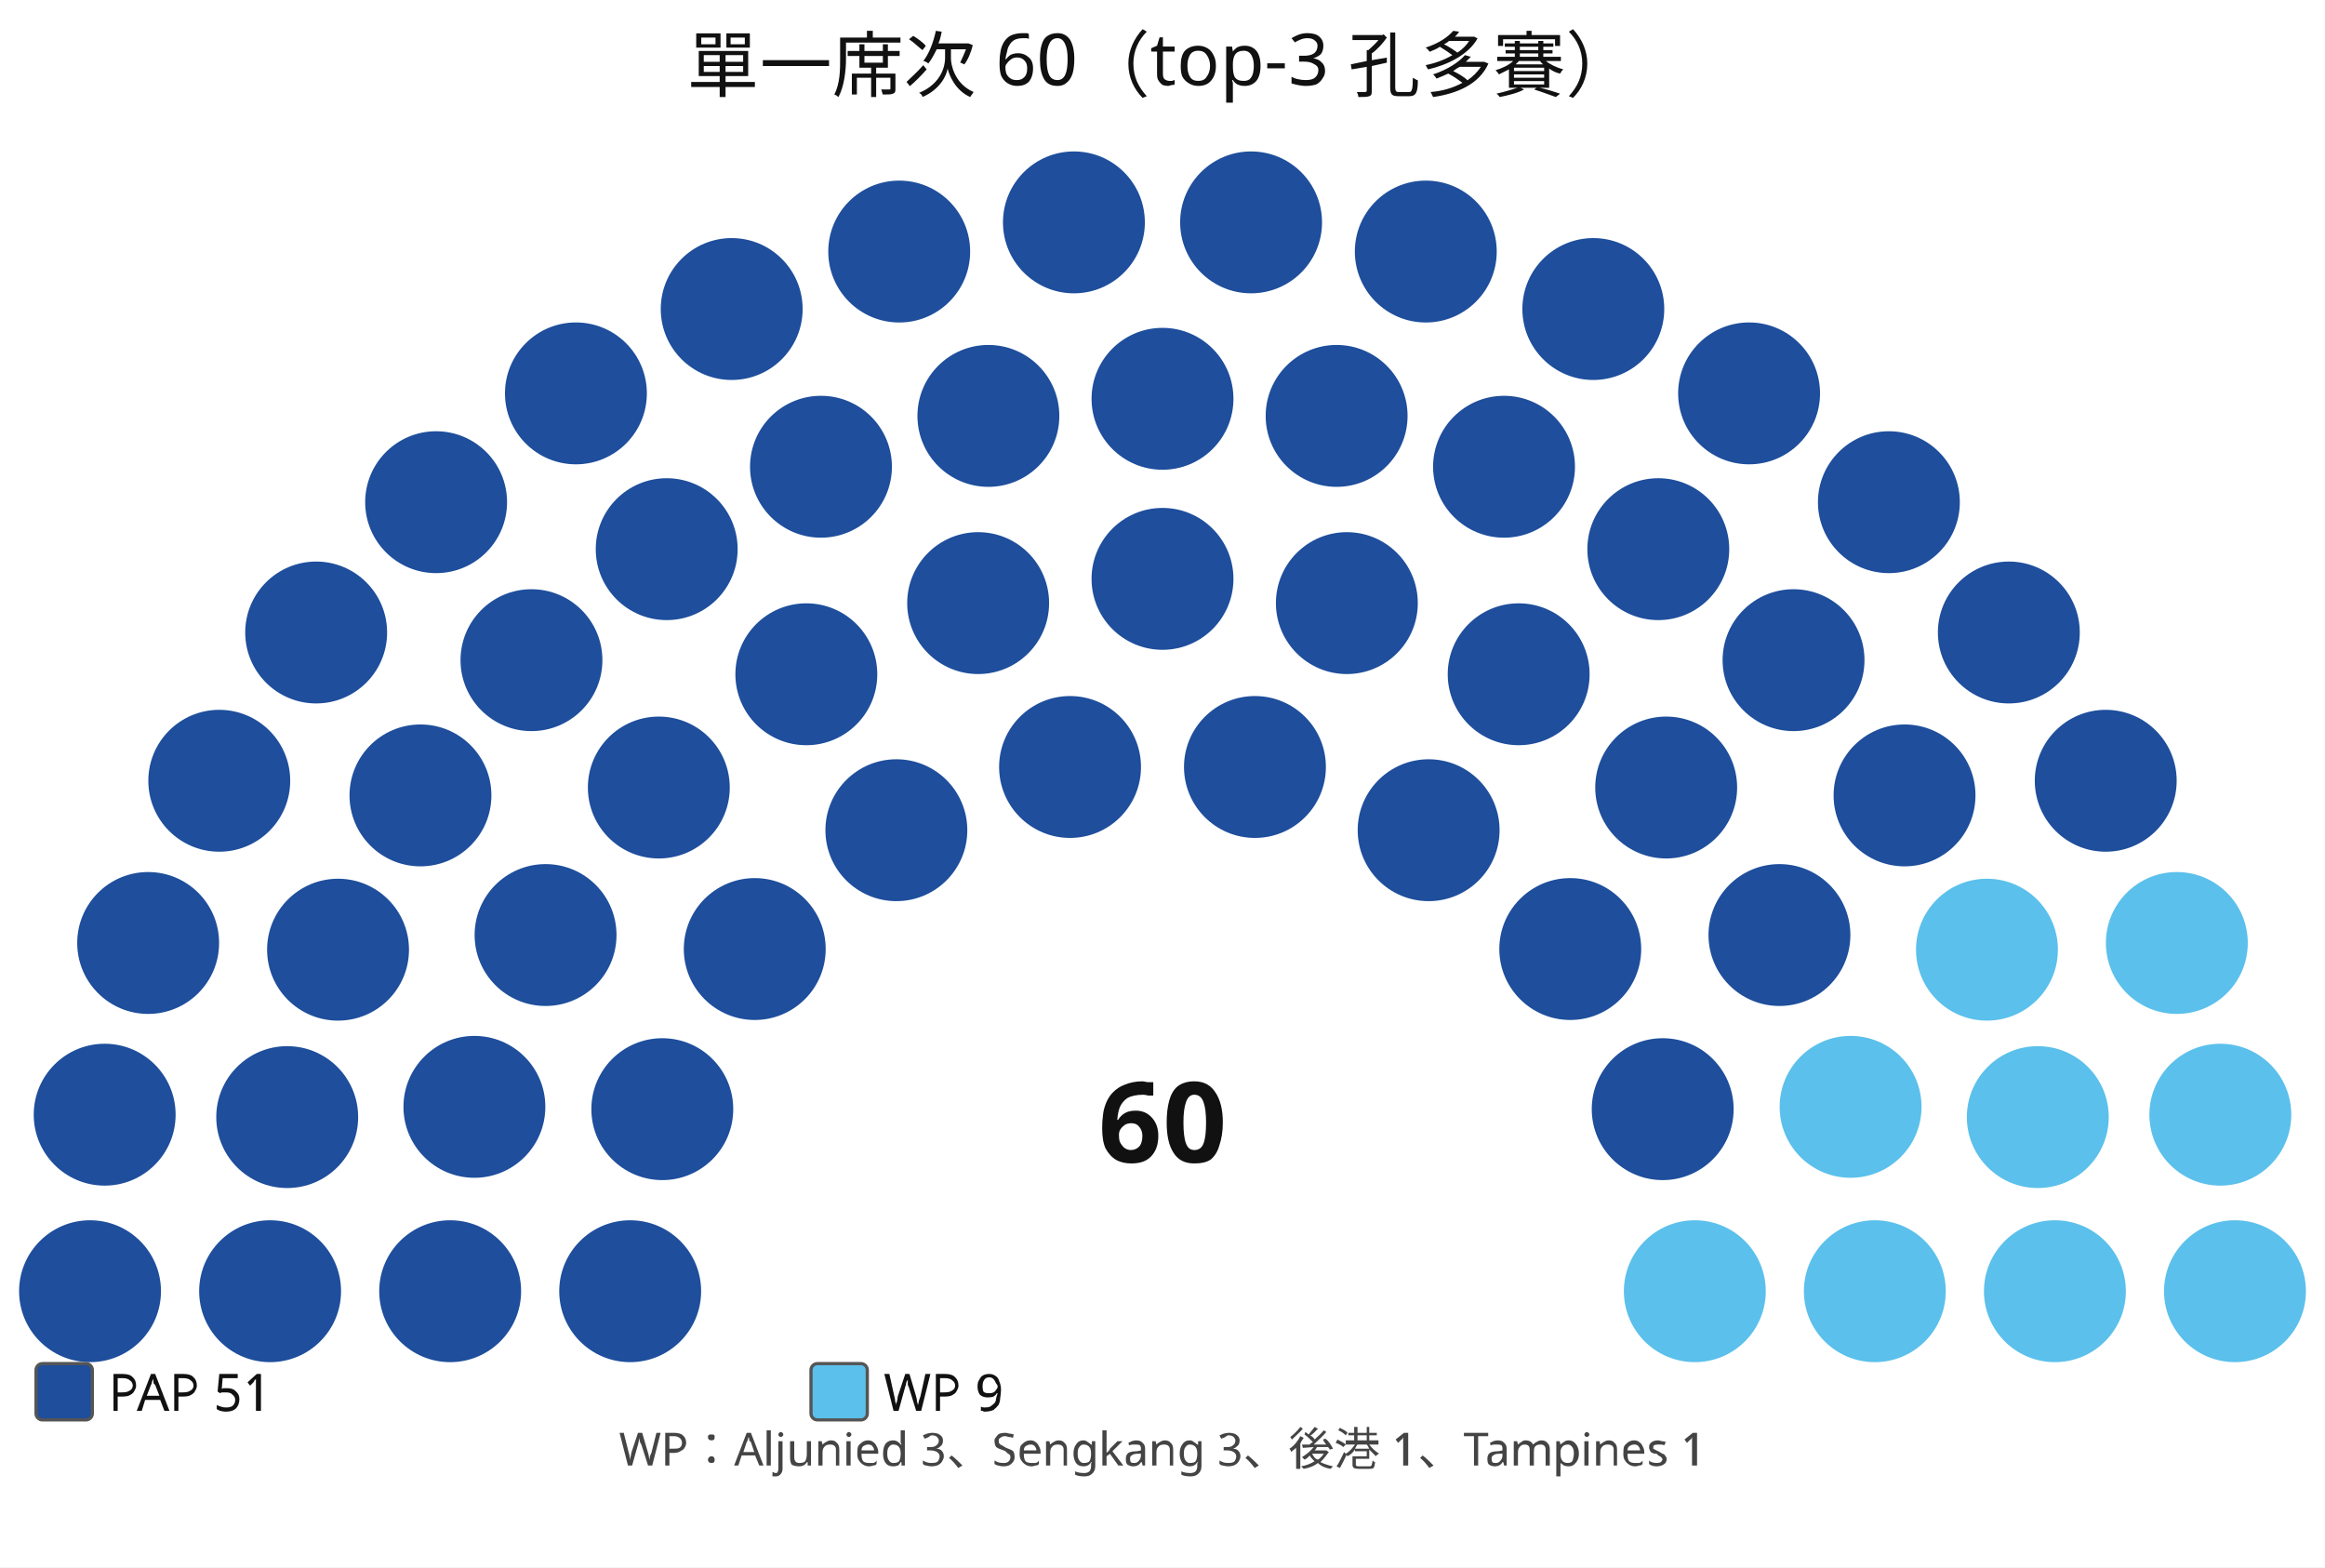
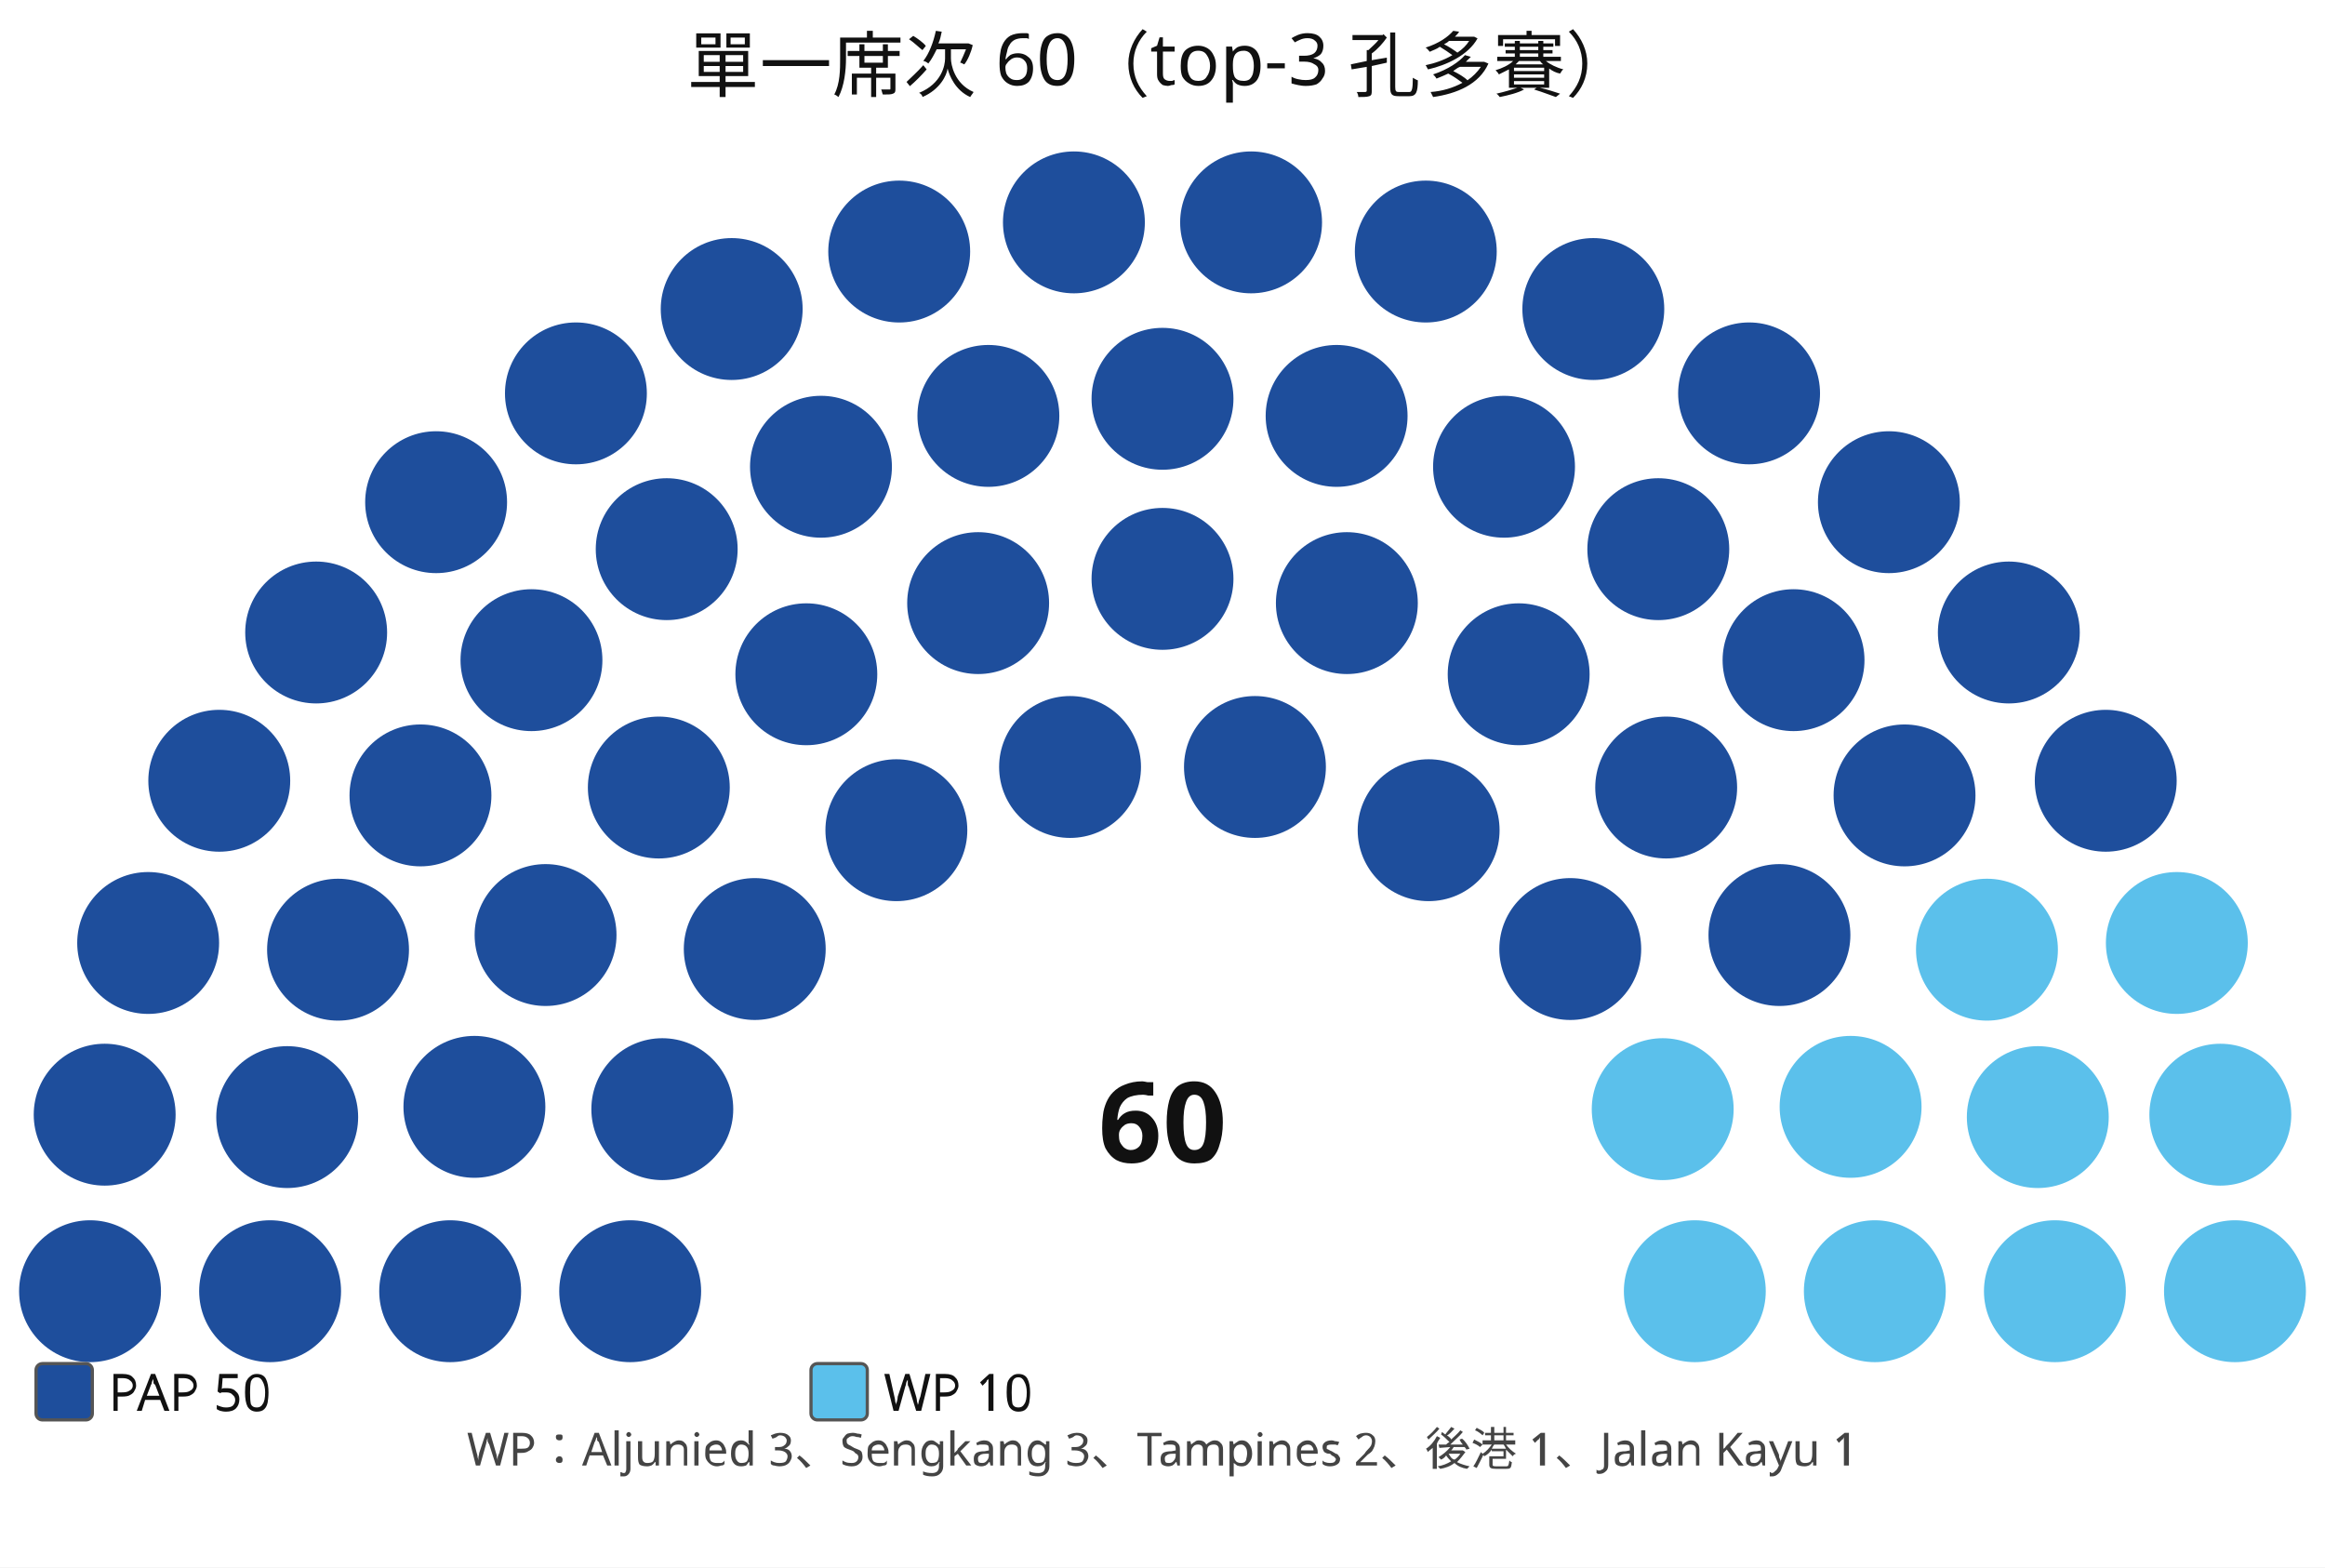
<svg xmlns="http://www.w3.org/2000/svg" viewBox="-21.679 -24.079 43.358 29.229" role="img" aria-label="單一席次 60（top-3 孔多賽）">
  <rect x="-21.679" y="-24.079" width="43.358" height="29.229" fill="#ffffff" />
  <text x="0" y="-22.379" text-anchor="middle" font-family="Noto Sans, DejaVu Sans, sans-serif" font-size="1.35" fill="#111">單一席次 60（top-3 孔多賽）</text>
  <circle cx="-20" cy="-0" r="1.343" fill="#1E4E9C" stroke="#ffffff" stroke-width="0.04" />
  <circle cx="-19.727" cy="-3.292" r="1.343" fill="#1E4E9C" stroke="#ffffff" stroke-width="0.04" />
  <circle cx="-18.916" cy="-6.494" r="1.343" fill="#1E4E9C" stroke="#ffffff" stroke-width="0.04" />
  <circle cx="-17.59" cy="-9.519" r="1.343" fill="#1E4E9C" stroke="#ffffff" stroke-width="0.04" />
  <circle cx="-15.783" cy="-12.284" r="1.343" fill="#1E4E9C" stroke="#ffffff" stroke-width="0.04" />
  <circle cx="-13.546" cy="-14.714" r="1.343" fill="#1E4E9C" stroke="#ffffff" stroke-width="0.04" />
  <circle cx="-10.939" cy="-16.743" r="1.343" fill="#1E4E9C" stroke="#ffffff" stroke-width="0.04" />
  <circle cx="-8.034" cy="-18.316" r="1.343" fill="#1E4E9C" stroke="#ffffff" stroke-width="0.04" />
  <circle cx="-4.91" cy="-19.388" r="1.343" fill="#1E4E9C" stroke="#ffffff" stroke-width="0.04" />
  <circle cx="-1.652" cy="-19.932" r="1.343" fill="#1E4E9C" stroke="#ffffff" stroke-width="0.04" />
  <circle cx="1.652" cy="-19.932" r="1.343" fill="#1E4E9C" stroke="#ffffff" stroke-width="0.04" />
  <circle cx="4.91" cy="-19.388" r="1.343" fill="#1E4E9C" stroke="#ffffff" stroke-width="0.04" />
  <circle cx="8.034" cy="-18.316" r="1.343" fill="#1E4E9C" stroke="#ffffff" stroke-width="0.04" />
  <circle cx="10.939" cy="-16.743" r="1.343" fill="#1E4E9C" stroke="#ffffff" stroke-width="0.04" />
  <circle cx="13.546" cy="-14.714" r="1.343" fill="#1E4E9C" stroke="#ffffff" stroke-width="0.04" />
  <circle cx="15.783" cy="-12.284" r="1.343" fill="#1E4E9C" stroke="#ffffff" stroke-width="0.04" />
  <circle cx="17.59" cy="-9.519" r="1.343" fill="#1E4E9C" stroke="#ffffff" stroke-width="0.04" />
  <circle cx="18.916" cy="-6.494" r="1.343" fill="#5BC0EB" stroke="#ffffff" stroke-width="0.04" />
  <circle cx="19.727" cy="-3.292" r="1.343" fill="#5BC0EB" stroke="#ffffff" stroke-width="0.04" />
  <circle cx="20" cy="0" r="1.343" fill="#5BC0EB" stroke="#ffffff" stroke-width="0.04" />
  <circle cx="-16.642" cy="-0" r="1.343" fill="#1E4E9C" stroke="#ffffff" stroke-width="0.04" />
  <circle cx="-16.323" cy="-3.247" r="1.343" fill="#1E4E9C" stroke="#ffffff" stroke-width="0.04" />
  <circle cx="-15.375" cy="-6.369" r="1.343" fill="#1E4E9C" stroke="#ffffff" stroke-width="0.04" />
  <circle cx="-13.838" cy="-9.246" r="1.343" fill="#1E4E9C" stroke="#ffffff" stroke-width="0.04" />
  <circle cx="-11.768" cy="-11.768" r="1.343" fill="#1E4E9C" stroke="#ffffff" stroke-width="0.04" />
  <circle cx="-9.246" cy="-13.838" r="1.343" fill="#1E4E9C" stroke="#ffffff" stroke-width="0.04" />
  <circle cx="-6.369" cy="-15.375" r="1.343" fill="#1E4E9C" stroke="#ffffff" stroke-width="0.04" />
  <circle cx="-3.247" cy="-16.323" r="1.343" fill="#1E4E9C" stroke="#ffffff" stroke-width="0.04" />
  <circle cx="0" cy="-16.642" r="1.343" fill="#1E4E9C" stroke="#ffffff" stroke-width="0.04" />
  <circle cx="3.247" cy="-16.323" r="1.343" fill="#1E4E9C" stroke="#ffffff" stroke-width="0.04" />
  <circle cx="6.369" cy="-15.375" r="1.343" fill="#1E4E9C" stroke="#ffffff" stroke-width="0.04" />
  <circle cx="9.246" cy="-13.838" r="1.343" fill="#1E4E9C" stroke="#ffffff" stroke-width="0.04" />
  <circle cx="11.768" cy="-11.768" r="1.343" fill="#1E4E9C" stroke="#ffffff" stroke-width="0.04" />
  <circle cx="13.838" cy="-9.246" r="1.343" fill="#1E4E9C" stroke="#ffffff" stroke-width="0.04" />
  <circle cx="15.375" cy="-6.369" r="1.343" fill="#5BC0EB" stroke="#ffffff" stroke-width="0.04" />
  <circle cx="16.323" cy="-3.247" r="1.343" fill="#5BC0EB" stroke="#ffffff" stroke-width="0.04" />
  <circle cx="16.642" cy="0" r="1.343" fill="#5BC0EB" stroke="#ffffff" stroke-width="0.04" />
  <circle cx="-13.284" cy="-0" r="1.343" fill="#1E4E9C" stroke="#ffffff" stroke-width="0.04" />
  <circle cx="-12.832" cy="-3.438" r="1.343" fill="#1E4E9C" stroke="#ffffff" stroke-width="0.04" />
  <circle cx="-11.505" cy="-6.642" r="1.343" fill="#1E4E9C" stroke="#ffffff" stroke-width="0.04" />
  <circle cx="-9.393" cy="-9.393" r="1.343" fill="#1E4E9C" stroke="#ffffff" stroke-width="0.04" />
  <circle cx="-6.642" cy="-11.505" r="1.343" fill="#1E4E9C" stroke="#ffffff" stroke-width="0.04" />
  <circle cx="-3.438" cy="-12.832" r="1.343" fill="#1E4E9C" stroke="#ffffff" stroke-width="0.04" />
  <circle cx="0" cy="-13.284" r="1.343" fill="#1E4E9C" stroke="#ffffff" stroke-width="0.04" />
  <circle cx="3.438" cy="-12.832" r="1.343" fill="#1E4E9C" stroke="#ffffff" stroke-width="0.04" />
  <circle cx="6.642" cy="-11.505" r="1.343" fill="#1E4E9C" stroke="#ffffff" stroke-width="0.04" />
  <circle cx="9.393" cy="-9.393" r="1.343" fill="#1E4E9C" stroke="#ffffff" stroke-width="0.04" />
  <circle cx="11.505" cy="-6.642" r="1.343" fill="#1E4E9C" stroke="#ffffff" stroke-width="0.04" />
  <circle cx="12.832" cy="-3.438" r="1.343" fill="#5BC0EB" stroke="#ffffff" stroke-width="0.04" />
  <circle cx="13.284" cy="0" r="1.343" fill="#5BC0EB" stroke="#ffffff" stroke-width="0.04" />
  <circle cx="-9.927" cy="-0" r="1.343" fill="#1E4E9C" stroke="#ffffff" stroke-width="0.04" />
  <circle cx="-9.328" cy="-3.395" r="1.343" fill="#1E4E9C" stroke="#ffffff" stroke-width="0.04" />
  <circle cx="-7.604" cy="-6.381" r="1.343" fill="#1E4E9C" stroke="#ffffff" stroke-width="0.04" />
  <circle cx="-4.963" cy="-8.597" r="1.343" fill="#1E4E9C" stroke="#ffffff" stroke-width="0.04" />
  <circle cx="-1.724" cy="-9.776" r="1.343" fill="#1E4E9C" stroke="#ffffff" stroke-width="0.04" />
  <circle cx="1.724" cy="-9.776" r="1.343" fill="#1E4E9C" stroke="#ffffff" stroke-width="0.04" />
  <circle cx="4.963" cy="-8.597" r="1.343" fill="#1E4E9C" stroke="#ffffff" stroke-width="0.04" />
  <circle cx="7.604" cy="-6.381" r="1.343" fill="#1E4E9C" stroke="#ffffff" stroke-width="0.04" />
-   <circle cx="9.328" cy="-3.395" r="1.343" fill="#1E4E9C" stroke="#ffffff" stroke-width="0.04" />
+   <circle cx="9.328" cy="-3.395" r="1.343" fill="#5BC0EB" stroke="#ffffff" stroke-width="0.04" />
  <circle cx="9.927" cy="0" r="1.343" fill="#5BC0EB" stroke="#ffffff" stroke-width="0.04" />
  <text x="0" y="-2.400" text-anchor="middle" font-family="Noto Sans, DejaVu Sans, sans-serif" font-size="2.1" font-weight="700" fill="#111">60</text>
  <rect x="-21.007" y="1.350" width="1.05" height="1.05" fill="#1E4E9C" stroke="#555" stroke-width="0.06" rx="0.12" />
-   <text x="-19.657" y="2.230" font-family="Noto Sans, DejaVu Sans, sans-serif" font-size="0.95" fill="#111">PAP 51</text>
+   <text x="-19.657" y="2.230" font-family="Noto Sans, DejaVu Sans, sans-serif" font-size="0.95" fill="#111">PAP 50</text>
  <rect x="-6.555" y="1.350" width="1.05" height="1.05" fill="#5BC0EB" stroke="#555" stroke-width="0.06" rx="0.12" />
-   <text x="-5.205" y="2.230" font-family="Noto Sans, DejaVu Sans, sans-serif" font-size="0.95" fill="#111">WP 9</text>
-   <text x="0" y="3.250" text-anchor="middle" font-family="Noto Sans, DejaVu Sans, sans-serif" font-size="0.85" fill="#444">WP：Aljunied 3、Sengkang 3、後港 1、Tampines 1</text>
+   <text x="-5.205" y="2.230" font-family="Noto Sans, DejaVu Sans, sans-serif" font-size="0.95" fill="#111">WP 10</text>
+   <text x="0" y="3.250" text-anchor="middle" font-family="Noto Sans, DejaVu Sans, sans-serif" font-size="0.85" fill="#444">WP：Aljunied 3、Sengkang 3、Tampines 2、後港 1、Jalan Kayu 1</text>
</svg>
